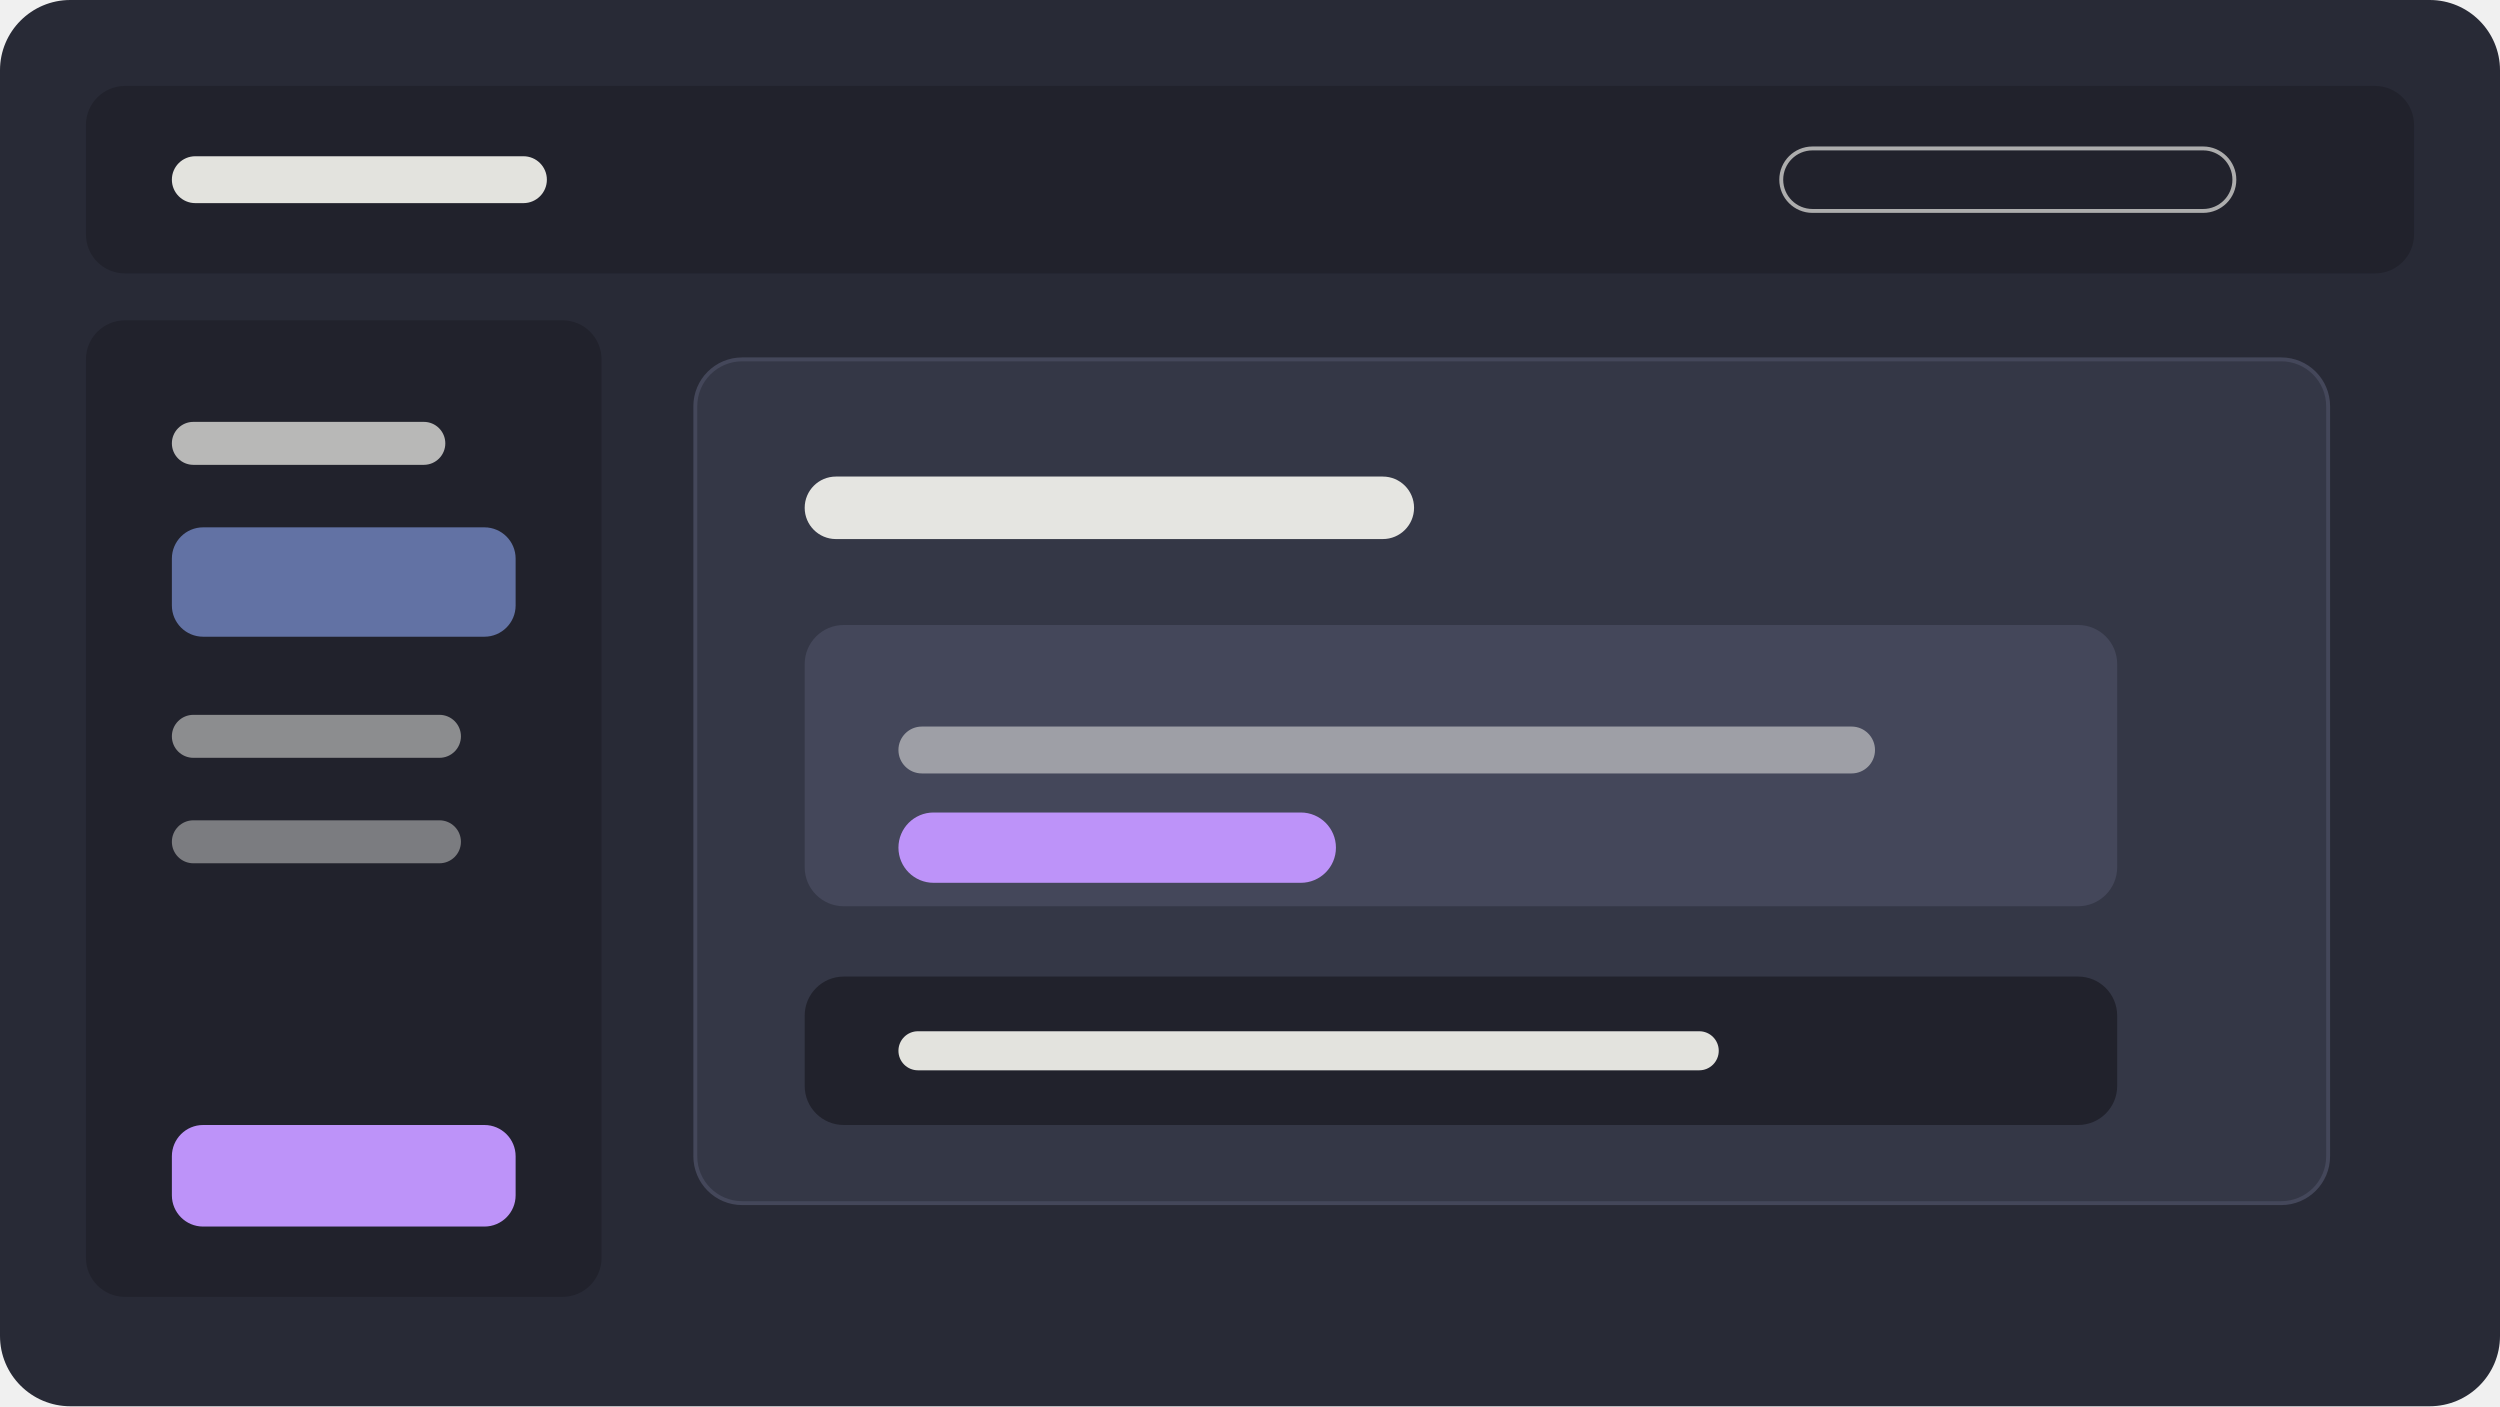
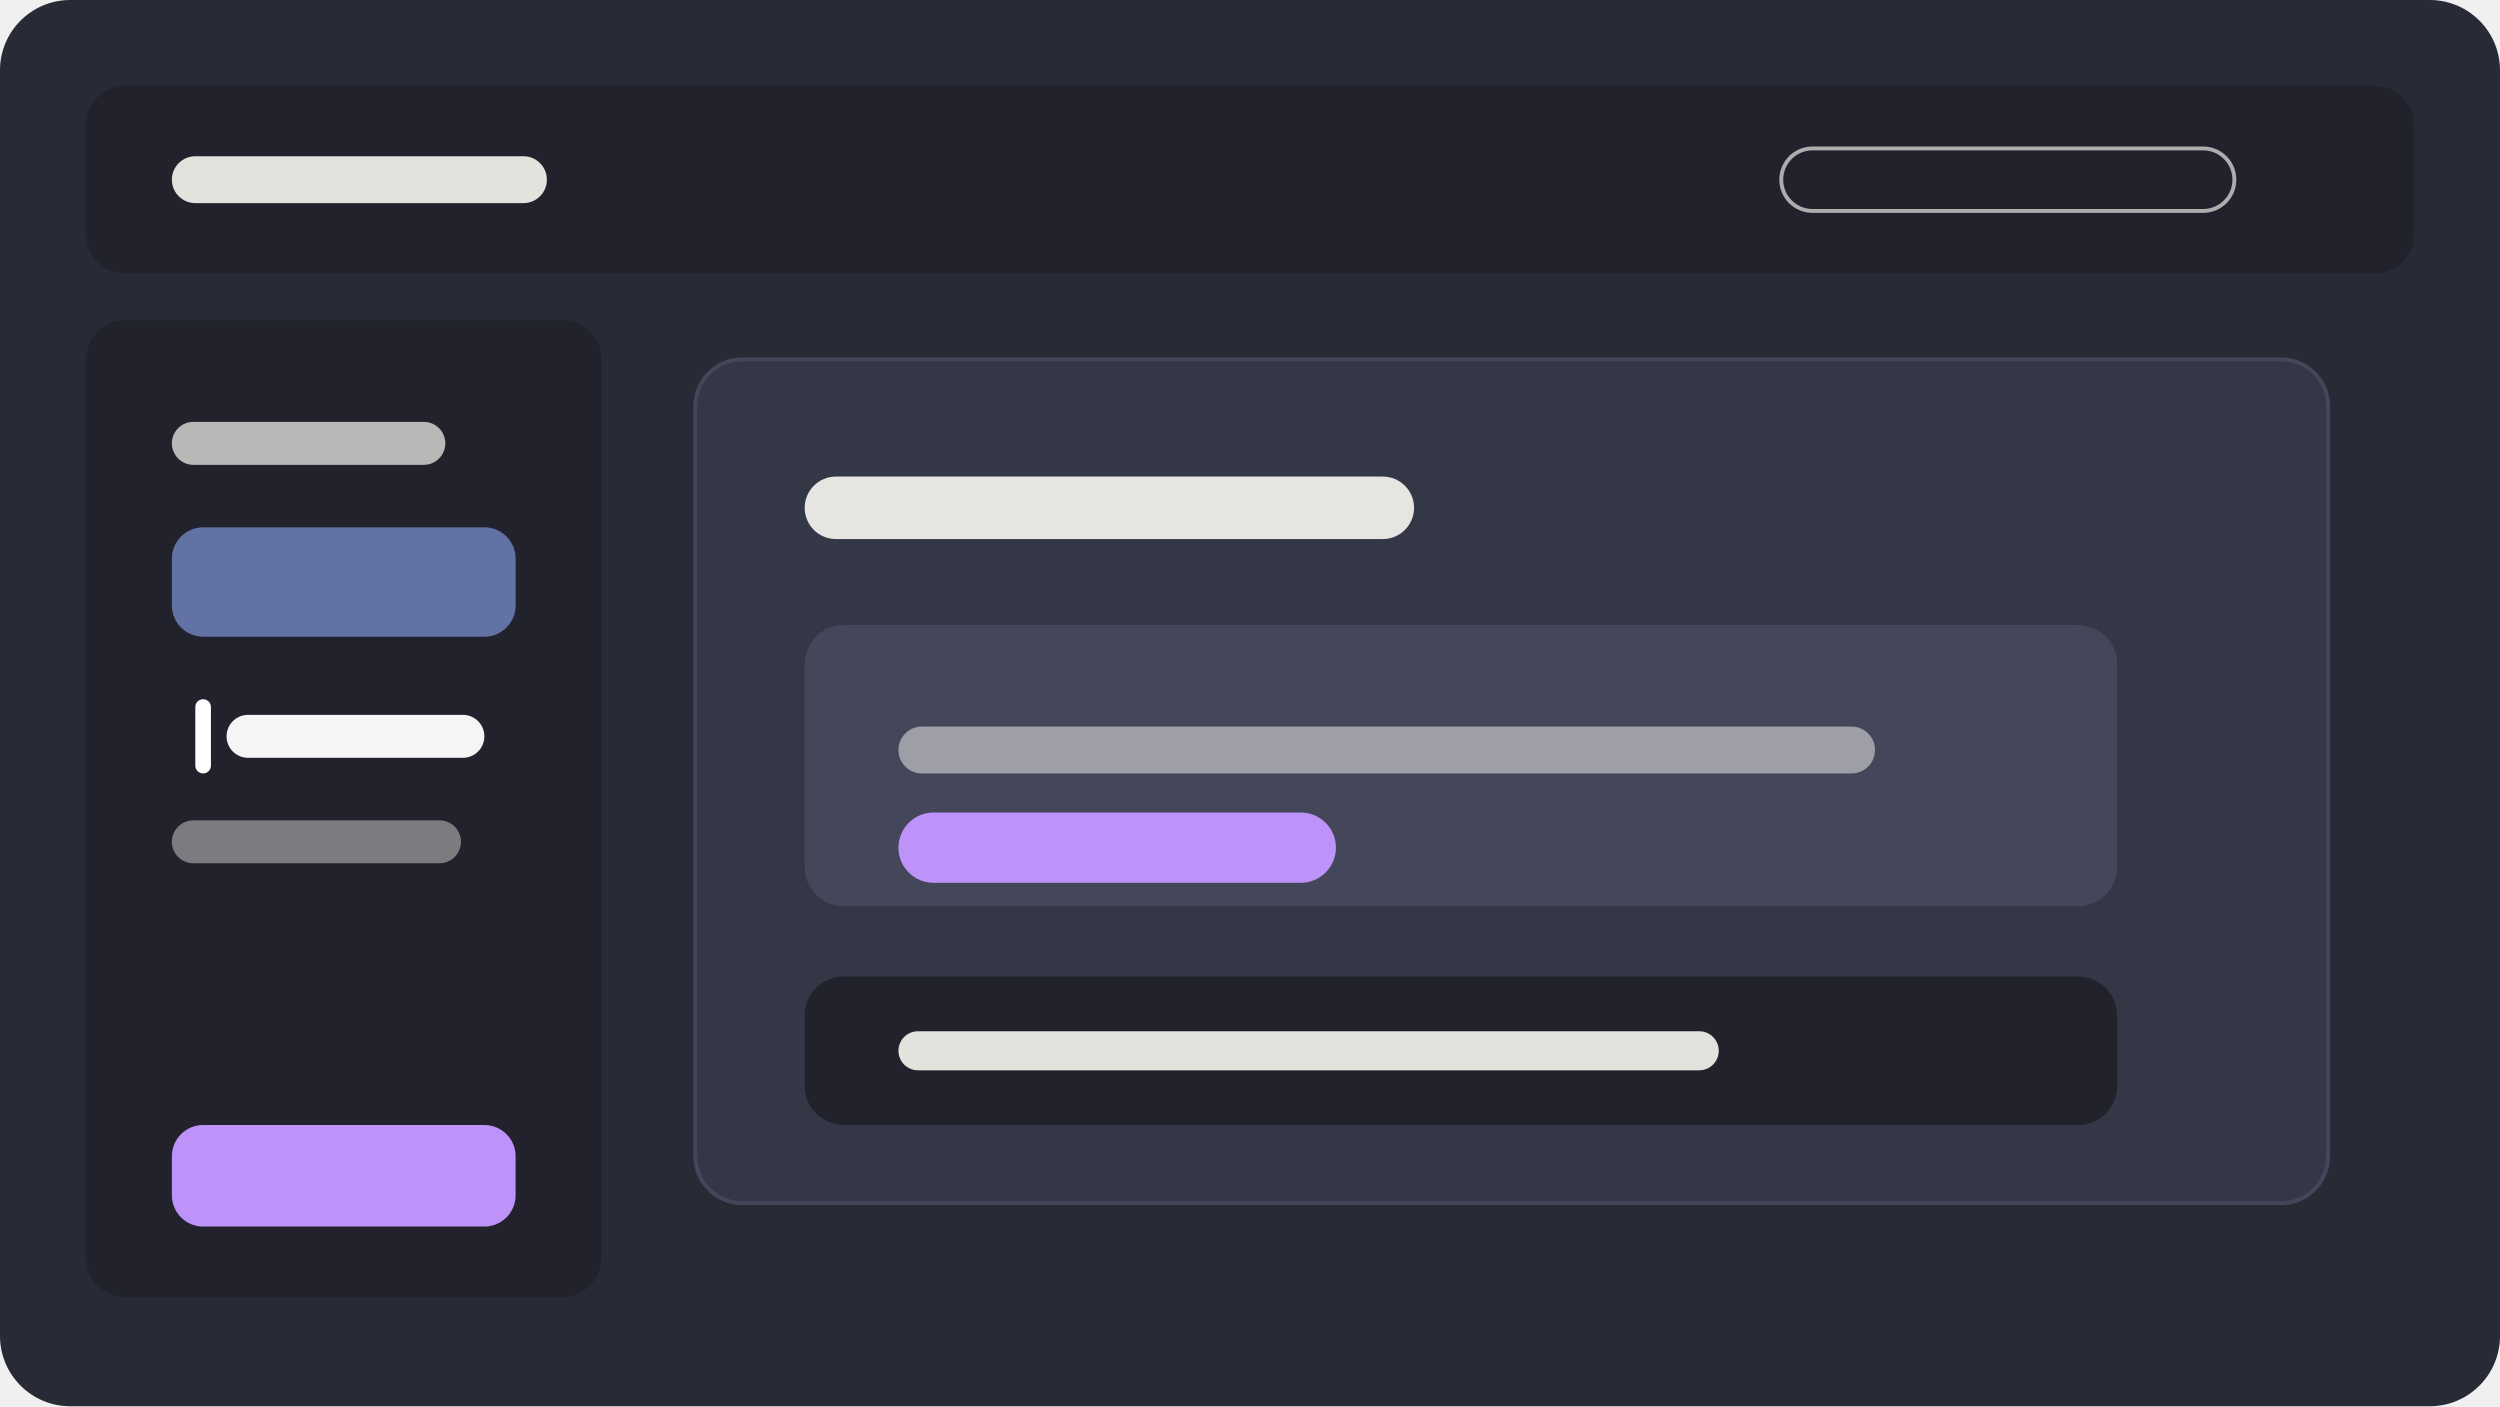
<svg xmlns="http://www.w3.org/2000/svg" width="640" height="360" viewBox="0 0 640 360" role="img" aria-label="Dracula dark preview">
  <rect width="640" height="360" rx="18" fill="#282a36" />
  <rect x="22" y="22" width="596" height="48" rx="10" fill="#21222c" />
  <rect x="44" y="40" width="96" height="12" rx="6" fill="#f8f8f2" opacity="0.9" />
  <rect x="456" y="38" width="116" height="16" rx="8" fill="none" stroke="#f8f8f2" opacity="0.65" />
  <rect x="22" y="82" width="132" height="250" rx="10" fill="#21222c" />
  <rect x="44" y="108" width="70" height="11" rx="5.5" fill="#f8f8f2" opacity="0.7" />
  <rect x="44" y="135" width="88" height="28" rx="8" fill="#6272a4" />
-   <rect x="44" y="183" width="74" height="11" rx="5.5" fill="#f8f8f2" opacity="0.5" />
+   <rect x="58" y="183" width="66" height="11" rx="5.5" fill="#ffffff" opacity="0.95" />
+   <rect x="50" y="179" width="4" height="19" rx="2" fill="#ffffff" />
  <rect x="44" y="210" width="74" height="11" rx="5.5" fill="#f8f8f2" opacity="0.42" />
  <rect x="44" y="288" width="88" height="26" rx="8" fill="#bd93f9" />
  <rect x="178" y="92" width="418" height="216" rx="12" fill="#343746" stroke="#44475a" />
  <rect x="206" y="122" width="156" height="16" rx="8" fill="#f8f8f2" opacity="0.9" />
  <rect x="206" y="160" width="336" height="72" rx="10" fill="#44475a" />
  <rect x="230" y="186" width="250" height="12" rx="6" fill="#f8f8f2" opacity="0.5" />
  <rect x="230" y="208" width="112" height="18" rx="9" fill="#bd93f9" />
  <rect x="206" y="250" width="336" height="38" rx="10" fill="#21222c" />
  <rect x="230" y="264" width="210" height="10" rx="5" fill="#f8f8f2" opacity="0.9" />
</svg>
